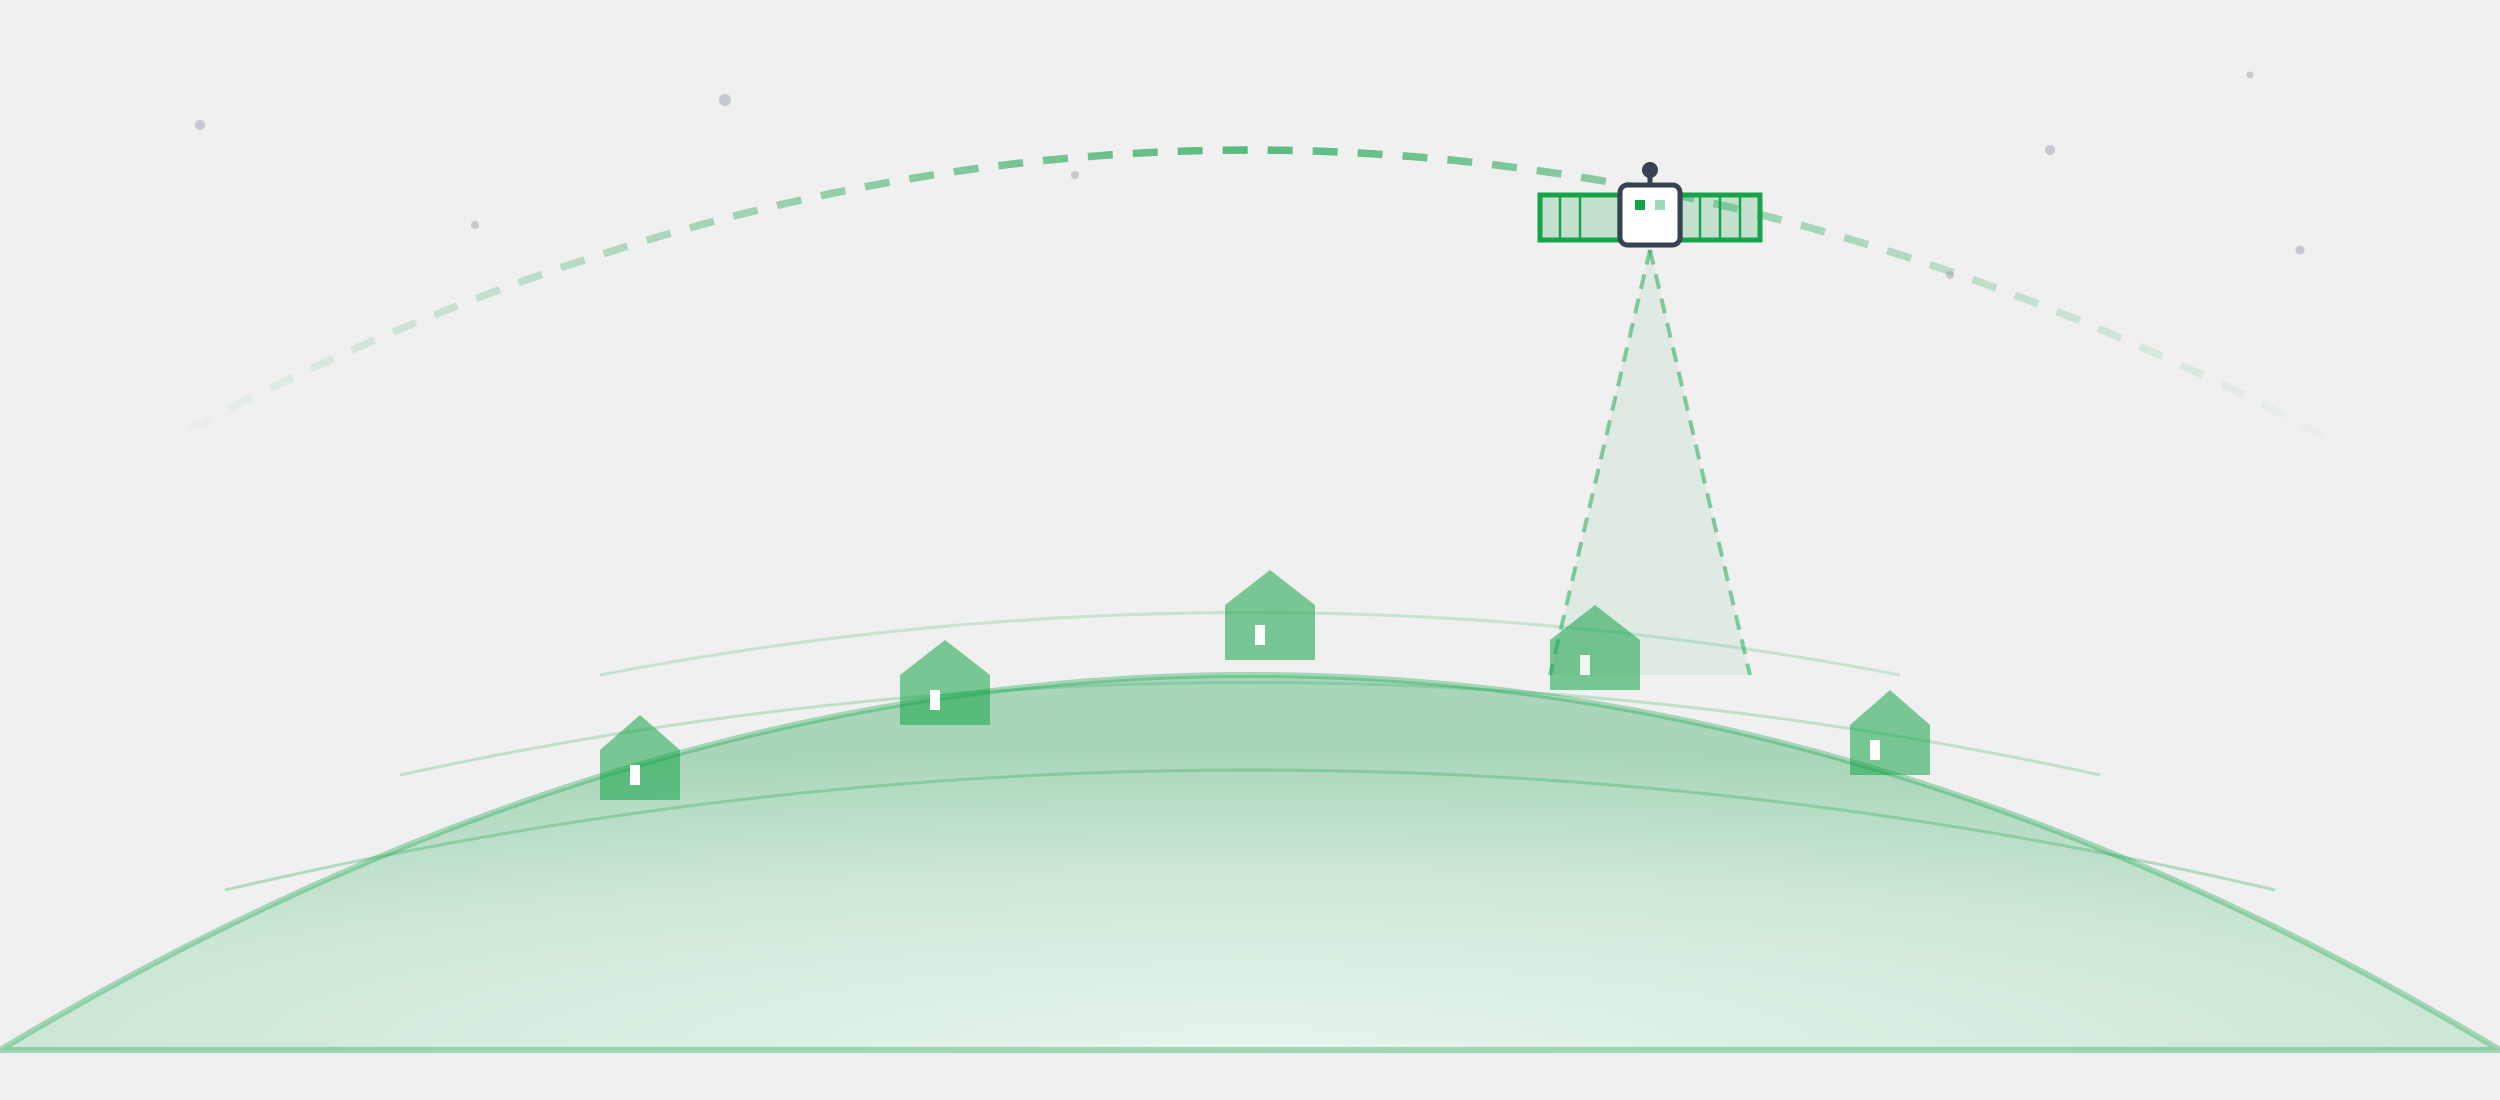
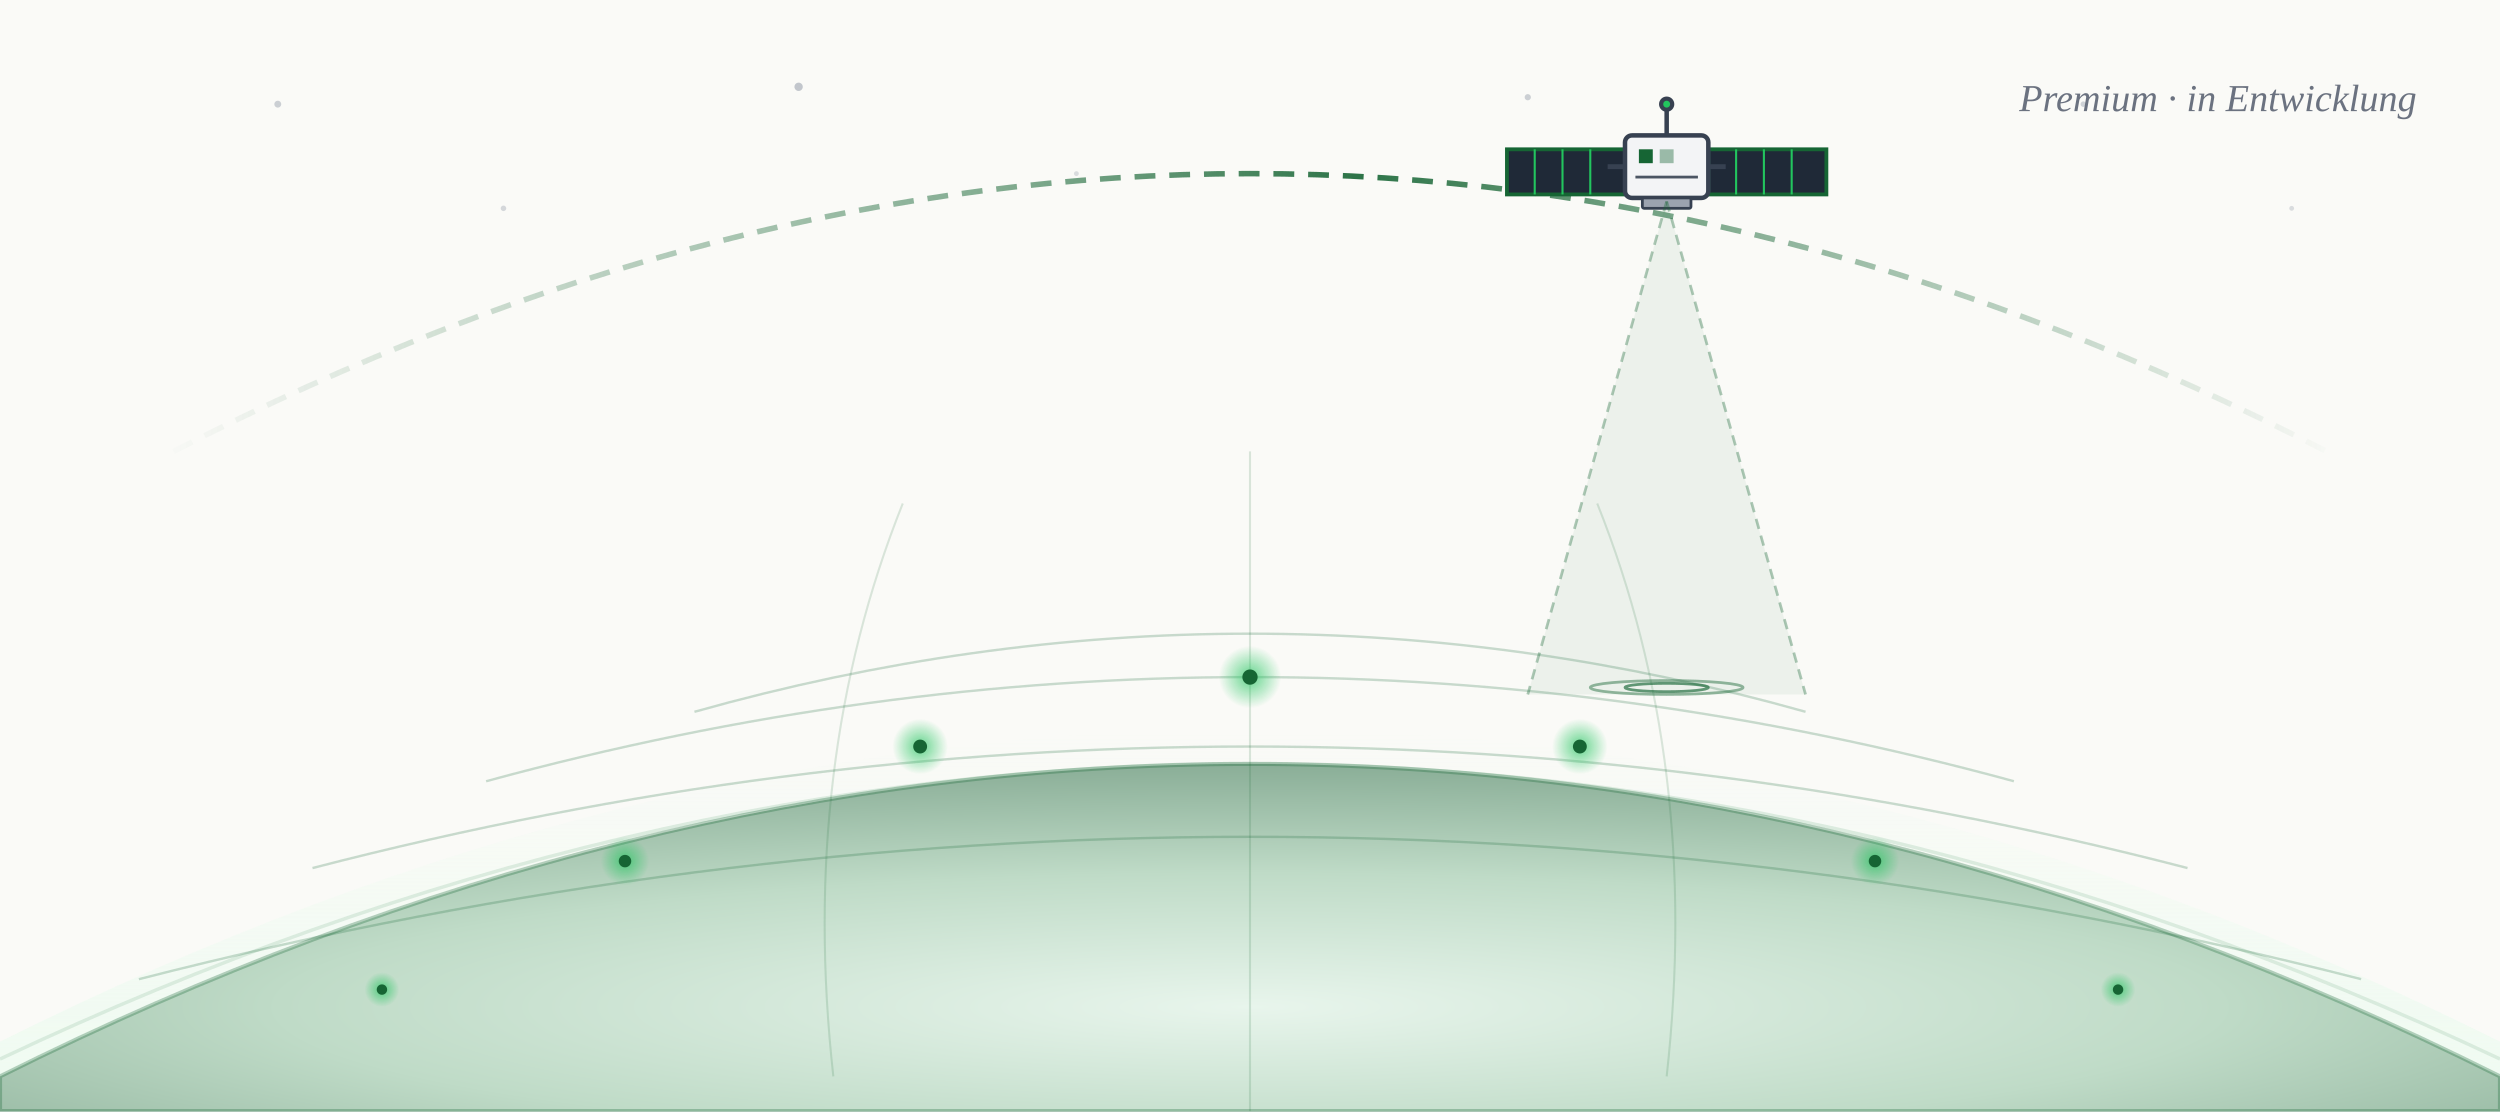
- <svg xmlns="http://www.w3.org/2000/svg" viewBox="0 0 500 220" width="500" height="220" role="img" aria-label="Erdkugel mit Satellit fuer Premium-Warteliste">
+ <svg xmlns="http://www.w3.org/2000/svg" viewBox="0 0 720 320" width="720" height="320" role="img" aria-label="Erde mit Satellit auf Orbit — Premium in Entwicklung">
  <defs>
-     <radialGradient id="earthFill" cx="50%" cy="100%" r="80%">
+     <radialGradient id="earthFill" cx="50%" cy="70%" r="70%">
      <stop offset="0%" stop-color="#E8F5EC" />
-       <stop offset="60%" stop-color="#CDE7D6" />
-       <stop offset="100%" stop-color="#A9D6BA" />
+       <stop offset="55%" stop-color="#BFDBC7" />
+       <stop offset="100%" stop-color="#8AAE97" />
    </radialGradient>
+     <linearGradient id="atmosphere" x1="0%" y1="0%" x2="0%" y2="100%">
+       <stop offset="0%" stop-color="#DCFCE7" stop-opacity="0" />
+       <stop offset="90%" stop-color="#DCFCE7" stop-opacity="0.35" />
+     </linearGradient>
    <linearGradient id="orbitFade" x1="0%" y1="0%" x2="100%" y2="0%">
-       <stop offset="0%" stop-color="#16A34A" stop-opacity="0" />
-       <stop offset="50%" stop-color="#16A34A" stop-opacity="0.7" />
-       <stop offset="100%" stop-color="#16A34A" stop-opacity="0" />
+       <stop offset="0%" stop-color="#166534" stop-opacity="0" />
+       <stop offset="40%" stop-color="#166534" stop-opacity="0.55" />
+       <stop offset="55%" stop-color="#166534" stop-opacity="0.9" />
+       <stop offset="70%" stop-color="#166534" stop-opacity="0.55" />
+       <stop offset="100%" stop-color="#166534" stop-opacity="0" />
    </linearGradient>
+     <radialGradient id="cityPulse" cx="50%" cy="50%" r="50%">
+       <stop offset="0%" stop-color="#22C55E" stop-opacity="0.7" />
+       <stop offset="100%" stop-color="#22C55E" stop-opacity="0" />
+     </radialGradient>
  </defs>
-   <path d="M 0 210 Q 250 60 500 210 Z" fill="url(#earthFill)" stroke="#16A34A" stroke-width="1.2" stroke-opacity="0.35" />
-   <path d="M 45 178 Q 250 130 455 178" fill="none" stroke="#16A34A" stroke-width="0.6" stroke-opacity="0.28" />
-   <path d="M 80 155 Q 250 118 420 155" fill="none" stroke="#16A34A" stroke-width="0.6" stroke-opacity="0.22" />
-   <path d="M 120 135 Q 250 110 380 135" fill="none" stroke="#16A34A" stroke-width="0.6" stroke-opacity="0.18" />
-   <g fill="#16A34A" fill-opacity="0.55">
-     <path d="M120 160 L120 150 L128 143 L136 150 L136 160 Z" />
-     <path d="M180 145 L180 135 L189 128 L198 135 L198 145 Z" />
-     <path d="M245 132 L245 121 L254 114 L263 121 L263 132 Z" />
-     <path d="M310 138 L310 128 L319 121 L328 128 L328 138 Z" />
-     <path d="M370 155 L370 145 L378 138 L386 145 L386 155 Z" />
+   <rect width="720" height="320" fill="#FAFAF7" />
+   <g fill="#9CA3AF">
+     <circle cx="80" cy="30" r="1" opacity="0.5" />
+     <circle cx="145" cy="60" r="0.8" opacity="0.4" />
+     <circle cx="230" cy="25" r="1.2" opacity="0.6" />
+     <circle cx="310" cy="50" r="0.7" opacity="0.35" />
+     <circle cx="440" cy="28" r="0.9" opacity="0.5" />
+     <circle cx="520" cy="55" r="1" opacity="0.55" />
+     <circle cx="600" cy="30" r="0.8" opacity="0.45" />
+     <circle cx="660" cy="60" r="0.7" opacity="0.35" />
  </g>
-   <g fill="#FFFFFF">
-     <rect x="126" y="153" width="2" height="4" />
-     <rect x="186" y="138" width="2" height="4" />
-     <rect x="251" y="125" width="2" height="4" />
-     <rect x="316" y="131" width="2" height="4" />
-     <rect x="374" y="148" width="2" height="4" />
+   <path d="M 0 300 Q 360 120 720 300 L 720 320 L 0 320 Z" fill="url(#atmosphere)" />
+   <path d="M 0 305 Q 360 135 720 305" fill="none" stroke="#BFDBC7" stroke-width="1" opacity="0.5" />
+   <path d="M 0 310 Q 360 130 720 310 L 720 320 L 0 320 Z" fill="url(#earthFill)" stroke="#166534" stroke-width="1.2" stroke-opacity="0.3" />
+   <g fill="none" stroke="#166534" stroke-opacity="0.22" stroke-width="0.7">
+     <path d="M 40 282 Q 360 200 680 282" />
+     <path d="M 90 250 Q 360 180 630 250" />
+     <path d="M 140 225 Q 360 165 580 225" />
+     <path d="M 200 205 Q 360 160 520 205" />
  </g>
-   <path d="M 30 90 Q 250 -30 470 90" fill="none" stroke="url(#orbitFade)" stroke-width="1.5" stroke-dasharray="5 4" />
-   <g transform="translate(330, 42)">
-     <rect x="-22" y="-3" width="16" height="9" fill="#16A34A" fill-opacity="0.2" stroke="#16A34A" stroke-width="1" />
-     <line x1="-18" y1="-3" x2="-18" y2="6" stroke="#16A34A" stroke-width="0.5" />
-     <line x1="-14" y1="-3" x2="-14" y2="6" stroke="#16A34A" stroke-width="0.5" />
-     <rect x="6" y="-3" width="16" height="9" fill="#16A34A" fill-opacity="0.2" stroke="#16A34A" stroke-width="1" />
-     <line x1="10" y1="-3" x2="10" y2="6" stroke="#16A34A" stroke-width="0.5" />
-     <line x1="14" y1="-3" x2="14" y2="6" stroke="#16A34A" stroke-width="0.5" />
-     <line x1="18" y1="-3" x2="18" y2="6" stroke="#16A34A" stroke-width="0.5" />
-     <rect x="-6" y="-5" width="12" height="12" rx="1.5" fill="#FFFFFF" stroke="#374151" stroke-width="1" />
-     <rect x="-3" y="-2" width="2" height="2" fill="#16A34A" />
-     <rect x="1" y="-2" width="2" height="2" fill="#16A34A" fill-opacity="0.4" />
-     <circle cx="0" cy="-8" r="1.6" fill="#374151" />
-     <line x1="0" y1="-5" x2="0" y2="-8" stroke="#374151" stroke-width="1" />
+   <g fill="none" stroke="#166534" stroke-opacity="0.15" stroke-width="0.6">
+     <path d="M 240 310 Q 230 220 260 145" />
+     <path d="M 360 320 Q 360 220 360 130" />
+     <path d="M 480 310 Q 490 220 460 145" />
  </g>
-   <path d="M 330 50 L 310 135 L 350 135 Z" fill="#16A34A" fill-opacity="0.08" />
-   <line x1="330" y1="50" x2="310" y2="135" stroke="#16A34A" stroke-width="0.8" stroke-dasharray="3 2" opacity="0.5" />
-   <line x1="330" y1="50" x2="350" y2="135" stroke="#16A34A" stroke-width="0.8" stroke-dasharray="3 2" opacity="0.5" />
-   <g fill="#9CA3AF" fill-opacity="0.5">
-     <circle cx="40" cy="25" r="1" />
-     <circle cx="95" cy="45" r="0.8" />
-     <circle cx="145" cy="20" r="1.2" />
-     <circle cx="215" cy="35" r="0.8" />
-     <circle cx="410" cy="30" r="1" />
-     <circle cx="460" cy="50" r="0.9" />
-     <circle cx="450" cy="15" r="0.7" />
-     <circle cx="390" cy="55" r="0.8" />
+   <g>
+     <circle cx="180" cy="248" r="7" fill="url(#cityPulse)" />
+     <circle cx="180" cy="248" r="1.8" fill="#166534" />
+     <circle cx="265" cy="215" r="8" fill="url(#cityPulse)" />
+     <circle cx="265" cy="215" r="2" fill="#166534" />
+     <circle cx="360" cy="195" r="9" fill="url(#cityPulse)" />
+     <circle cx="360" cy="195" r="2.2" fill="#166534" />
+     <circle cx="455" cy="215" r="8" fill="url(#cityPulse)" />
+     <circle cx="455" cy="215" r="2" fill="#166534" />
+     <circle cx="540" cy="248" r="7" fill="url(#cityPulse)" />
+     <circle cx="540" cy="248" r="1.8" fill="#166534" />
+     <circle cx="110" cy="285" r="5" fill="url(#cityPulse)" />
+     <circle cx="110" cy="285" r="1.5" fill="#166534" />
+     <circle cx="610" cy="285" r="5" fill="url(#cityPulse)" />
+     <circle cx="610" cy="285" r="1.5" fill="#166534" />
+   </g>
+   <path d="M 50 130 Q 360 -30 670 130" fill="none" stroke="url(#orbitFade)" stroke-width="1.6" stroke-dasharray="6 4" />
+   <g transform="translate(480, 48)">
+     <g transform="translate(-46, 0)">
+       <rect x="0" y="-5" width="34" height="13" fill="#1F2937" stroke="#166534" stroke-width="1.1" />
+       <line x1="8" y1="-5" x2="8" y2="8" stroke="#22C55E" stroke-width="0.6" />
+       <line x1="16" y1="-5" x2="16" y2="8" stroke="#22C55E" stroke-width="0.6" />
+       <line x1="24" y1="-5" x2="24" y2="8" stroke="#22C55E" stroke-width="0.6" />
+     </g>
+     <line x1="-17" y1="0" x2="-12" y2="0" stroke="#374151" stroke-width="1.4" />
+     <g transform="translate(12, 0)">
+       <rect x="0" y="-5" width="34" height="13" fill="#1F2937" stroke="#166534" stroke-width="1.1" />
+       <line x1="8" y1="-5" x2="8" y2="8" stroke="#22C55E" stroke-width="0.6" />
+       <line x1="16" y1="-5" x2="16" y2="8" stroke="#22C55E" stroke-width="0.6" />
+       <line x1="24" y1="-5" x2="24" y2="8" stroke="#22C55E" stroke-width="0.6" />
+     </g>
+     <line x1="12" y1="0" x2="17" y2="0" stroke="#374151" stroke-width="1.4" />
+     <rect x="-12" y="-9" width="24" height="18" rx="2" fill="#F3F4F6" stroke="#374151" stroke-width="1.3" />
+     <rect x="-8" y="-5" width="4" height="4" fill="#166534" />
+     <rect x="-2" y="-5" width="4" height="4" fill="#166534" fill-opacity="0.4" />
+     <line x1="-9" y1="3" x2="9" y2="3" stroke="#4B5563" stroke-width="0.8" />
+     <rect x="-7" y="9" width="14" height="3" rx="0.5" fill="#9CA3AF" stroke="#374151" stroke-width="0.8" />
+     <line x1="0" y1="-9" x2="0" y2="-18" stroke="#374151" stroke-width="1.3" />
+     <circle cx="0" cy="-18" r="2.2" fill="#374151" />
+     <circle cx="0" cy="-18" r="1" fill="#22C55E" />
+   </g>
+   <path d="M 480 58 L 440 200 L 520 200 Z" fill="#166534" fill-opacity="0.06" />
+   <line x1="480" y1="58" x2="440" y2="200" stroke="#166534" stroke-width="0.8" stroke-dasharray="3 2" opacity="0.35" />
+   <line x1="480" y1="58" x2="520" y2="200" stroke="#166534" stroke-width="0.8" stroke-dasharray="3 2" opacity="0.35" />
+   <ellipse cx="480" cy="198" rx="22" ry="2" fill="none" stroke="#166534" stroke-width="0.8" opacity="0.45" />
+   <ellipse cx="480" cy="198" rx="12" ry="1.2" fill="none" stroke="#166534" stroke-width="0.8" opacity="0.65" />
+   <g font-family="Georgia, 'Times New Roman', serif" font-size="11" fill="#6B7280">
+     <text x="696" y="32" text-anchor="end" font-style="italic">Premium · in Entwicklung</text>
  </g>
</svg>
